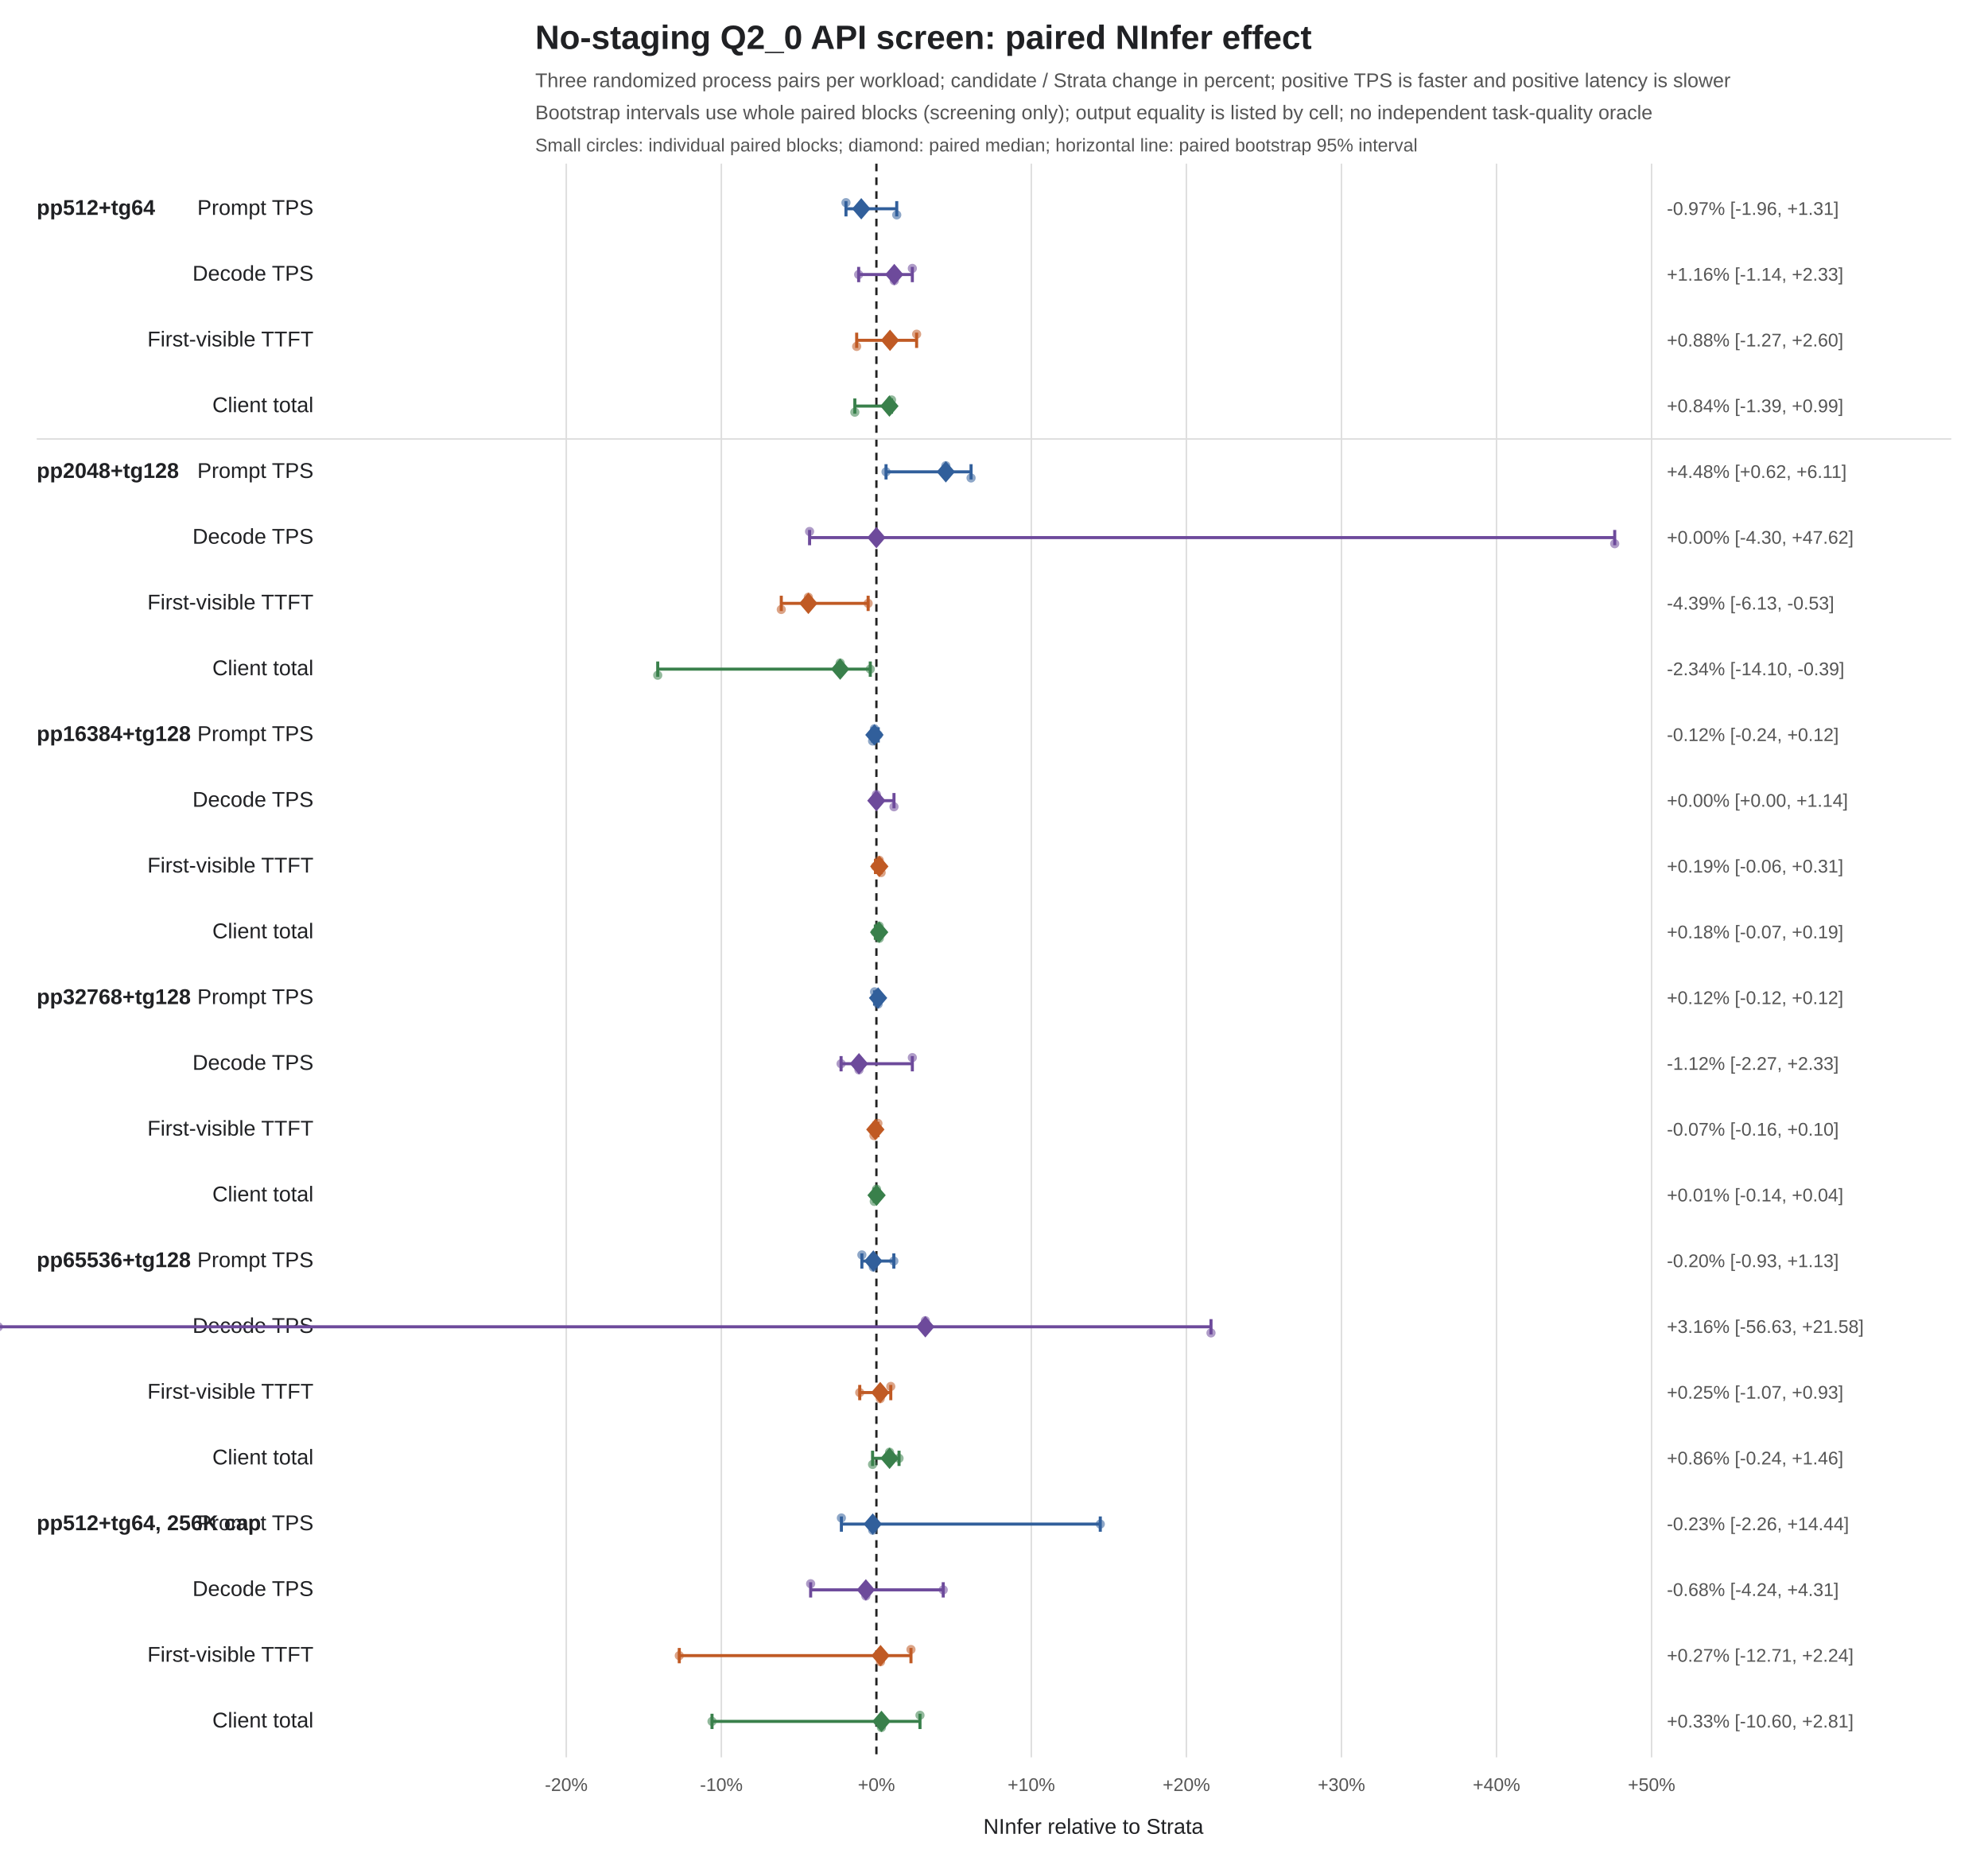
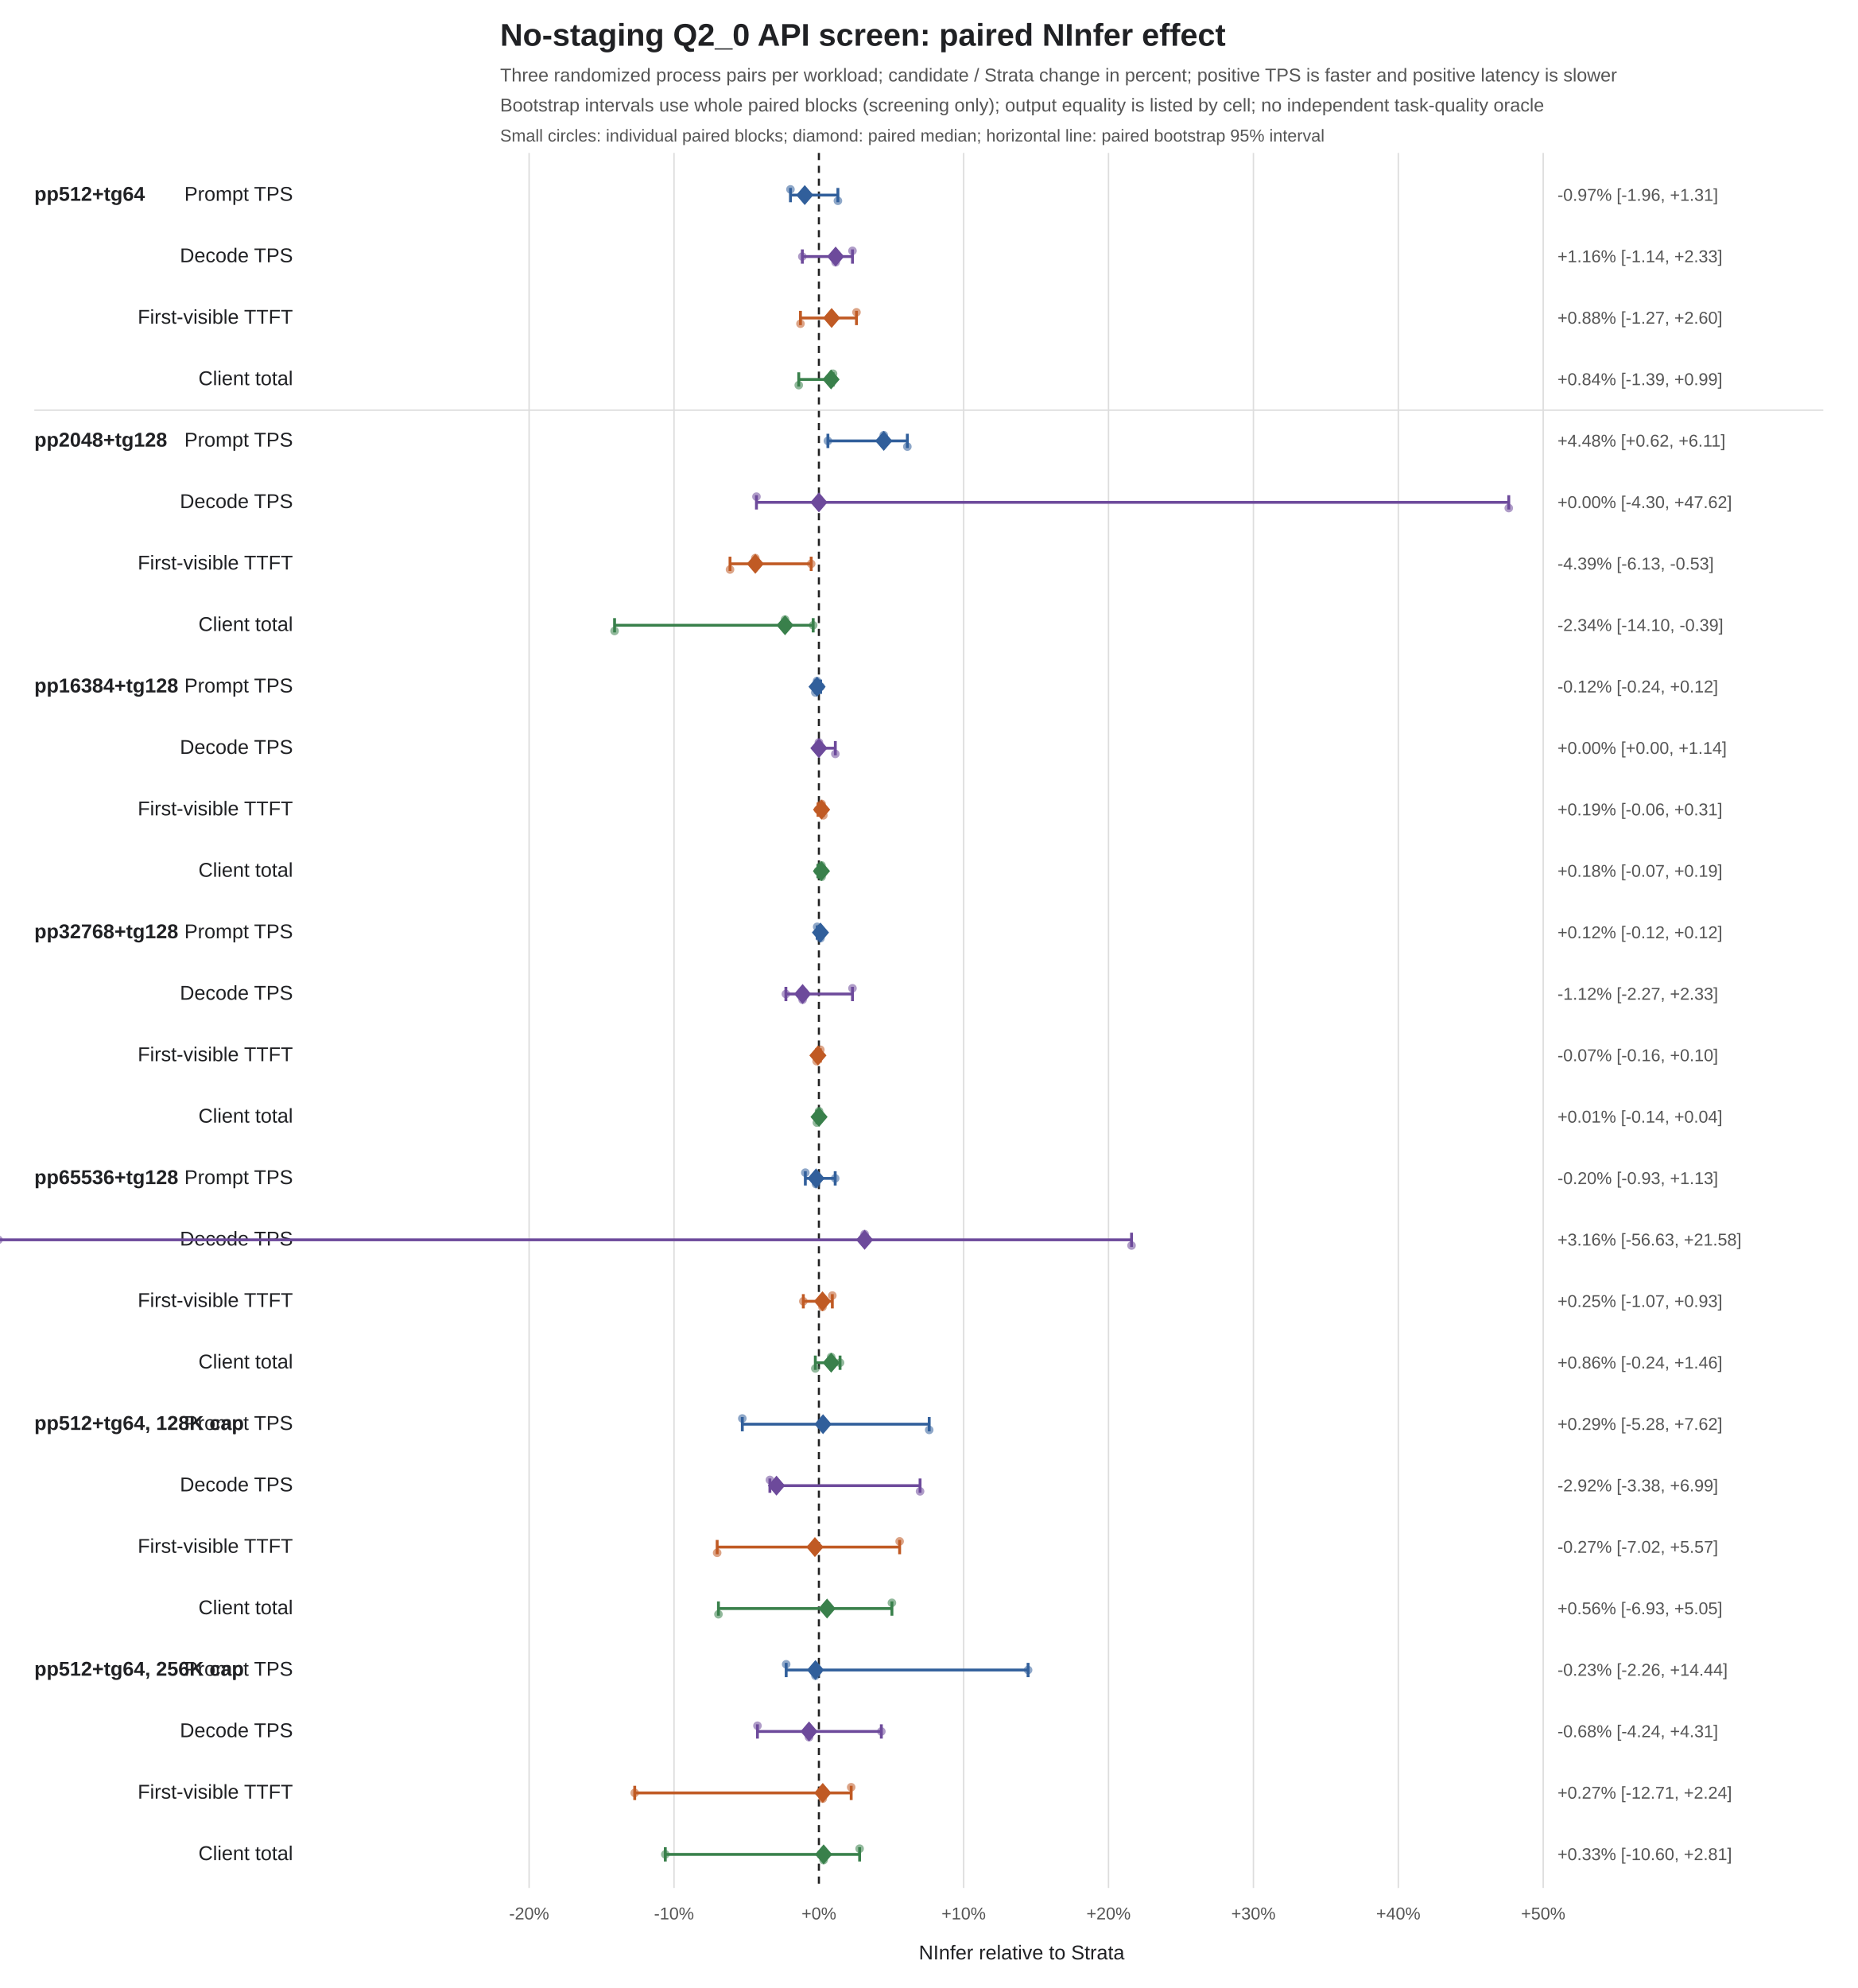
- <svg xmlns="http://www.w3.org/2000/svg" width="1300" height="1219" viewBox="0 0 1300 1219">
+ <svg xmlns="http://www.w3.org/2000/svg" width="1300" height="1391" viewBox="0 0 1300 1391">
  <style>text{font-family:Arial,sans-serif;fill:#202124}.title{font-size:22px;font-weight:bold}.sub{font-size:13px;fill:#555}.label{font-size:14px}.small{font-size:12px;fill:#555}.axis{stroke:#777;stroke-width:1}.grid{stroke:#ddd;stroke-width:1}.zero{stroke:#222;stroke-width:1.5;stroke-dasharray:5 4}.ci{stroke-width:2}.pair{opacity:.55}</style>
  <text x="350" y="32" class="title">No-staging Q2_0 API screen: paired NInfer effect</text>
  <text x="350" y="57" class="sub">Three randomized process pairs per workload; candidate / Strata change in percent; positive TPS is faster and positive latency is slower</text>
  <text x="350" y="78" class="sub">Bootstrap intervals use whole paired blocks (screening only); output equality is listed by cell; no independent task-quality oracle</text>
  <text x="350" y="99" class="small">Small circles: individual paired blocks; diamond: paired median; horizontal line: paired bootstrap 95% interval</text>
-   <line x1="370.3" y1="107" x2="370.3" y2="1149" class="grid" />
-   <text x="370.3" y="1171" text-anchor="middle" class="small">-20%</text>
-   <line x1="471.7" y1="107" x2="471.7" y2="1149" class="grid" />
-   <text x="471.7" y="1171" text-anchor="middle" class="small">-10%</text>
-   <line x1="573.1" y1="107" x2="573.1" y2="1149" class="zero" />
-   <text x="573.1" y="1171" text-anchor="middle" class="small">+0%</text>
-   <line x1="674.4" y1="107" x2="674.4" y2="1149" class="grid" />
-   <text x="674.4" y="1171" text-anchor="middle" class="small">+10%</text>
-   <line x1="775.8" y1="107" x2="775.8" y2="1149" class="grid" />
-   <text x="775.8" y="1171" text-anchor="middle" class="small">+20%</text>
-   <line x1="877.2" y1="107" x2="877.2" y2="1149" class="grid" />
-   <text x="877.2" y="1171" text-anchor="middle" class="small">+30%</text>
-   <line x1="978.6" y1="107" x2="978.6" y2="1149" class="grid" />
-   <text x="978.6" y="1171" text-anchor="middle" class="small">+40%</text>
-   <line x1="1080.0" y1="107" x2="1080.0" y2="1149" class="grid" />
-   <text x="1080.0" y="1171" text-anchor="middle" class="small">+50%</text>
+   <line x1="370.3" y1="107" x2="370.3" y2="1321" class="grid" />
+   <text x="370.3" y="1343" text-anchor="middle" class="small">-20%</text>
+   <line x1="471.7" y1="107" x2="471.7" y2="1321" class="grid" />
+   <text x="471.7" y="1343" text-anchor="middle" class="small">-10%</text>
+   <line x1="573.1" y1="107" x2="573.1" y2="1321" class="zero" />
+   <text x="573.1" y="1343" text-anchor="middle" class="small">+0%</text>
+   <line x1="674.4" y1="107" x2="674.4" y2="1321" class="grid" />
+   <text x="674.4" y="1343" text-anchor="middle" class="small">+10%</text>
+   <line x1="775.8" y1="107" x2="775.8" y2="1321" class="grid" />
+   <text x="775.8" y="1343" text-anchor="middle" class="small">+20%</text>
+   <line x1="877.2" y1="107" x2="877.2" y2="1321" class="grid" />
+   <text x="877.2" y="1343" text-anchor="middle" class="small">+30%</text>
+   <line x1="978.6" y1="107" x2="978.6" y2="1321" class="grid" />
+   <text x="978.6" y="1343" text-anchor="middle" class="small">+40%</text>
+   <line x1="1080.0" y1="107" x2="1080.0" y2="1321" class="grid" />
+   <text x="1080.0" y="1343" text-anchor="middle" class="small">+50%</text>
  <text x="24" y="140.5" class="label" font-weight="bold">pp512+tg64</text>
  <text x="205" y="140.5" text-anchor="end" class="label">Prompt TPS</text>
  <line x1="553.2" y1="136.5" x2="586.4" y2="136.5" class="ci" stroke="#315f9b" />
  <line x1="553.2" y1="131.5" x2="553.2" y2="141.5" class="ci" stroke="#315f9b" />
  <line x1="586.4" y1="131.5" x2="586.4" y2="141.5" class="ci" stroke="#315f9b" />
  <circle cx="553.2" cy="132.5" r="3" fill="#315f9b" class="pair" />
  <circle cx="563.2" cy="136.5" r="3" fill="#315f9b" class="pair" />
  <circle cx="586.4" cy="140.5" r="3" fill="#315f9b" class="pair" />
  <path d="M 563.2 129.5 L 569.2 136.5 L 563.2 143.5 L 557.2 136.5 Z" fill="#315f9b" />
  <text x="1090" y="140.5" class="small">-0.97% [-1.96, +1.31]</text>
  <text x="205" y="183.5" text-anchor="end" class="label">Decode TPS</text>
  <line x1="561.5" y1="179.5" x2="596.6" y2="179.5" class="ci" stroke="#6d4a9b" />
  <line x1="561.5" y1="174.5" x2="561.5" y2="184.5" class="ci" stroke="#6d4a9b" />
  <line x1="596.6" y1="174.5" x2="596.6" y2="184.5" class="ci" stroke="#6d4a9b" />
  <circle cx="596.6" cy="175.5" r="3" fill="#6d4a9b" class="pair" />
  <circle cx="561.5" cy="179.5" r="3" fill="#6d4a9b" class="pair" />
  <circle cx="584.8" cy="183.5" r="3" fill="#6d4a9b" class="pair" />
  <path d="M 584.8 172.5 L 590.8 179.5 L 584.8 186.5 L 578.8 179.5 Z" fill="#6d4a9b" />
  <text x="1090" y="183.5" class="small">+1.16% [-1.14, +2.33]</text>
  <text x="205" y="226.5" text-anchor="end" class="label">First-visible TTFT</text>
  <line x1="560.2" y1="222.5" x2="599.4" y2="222.5" class="ci" stroke="#c05a24" />
  <line x1="560.2" y1="217.5" x2="560.2" y2="227.5" class="ci" stroke="#c05a24" />
  <line x1="599.4" y1="217.5" x2="599.4" y2="227.5" class="ci" stroke="#c05a24" />
  <circle cx="599.4" cy="218.5" r="3" fill="#c05a24" class="pair" />
  <circle cx="582.0" cy="222.5" r="3" fill="#c05a24" class="pair" />
  <circle cx="560.2" cy="226.5" r="3" fill="#c05a24" class="pair" />
  <path d="M 582.0 215.5 L 588.0 222.5 L 582.0 229.5 L 576.0 222.5 Z" fill="#c05a24" />
  <text x="1090" y="226.5" class="small">+0.88% [-1.27, +2.60]</text>
  <text x="205" y="269.5" text-anchor="end" class="label">Client total</text>
  <line x1="559.0" y1="265.5" x2="583.0" y2="265.5" class="ci" stroke="#39804b" />
  <line x1="559.0" y1="260.5" x2="559.0" y2="270.5" class="ci" stroke="#39804b" />
  <line x1="583.0" y1="260.5" x2="583.0" y2="270.5" class="ci" stroke="#39804b" />
  <circle cx="583.0" cy="261.5" r="3" fill="#39804b" class="pair" />
  <circle cx="581.6" cy="265.5" r="3" fill="#39804b" class="pair" />
  <circle cx="559.0" cy="269.5" r="3" fill="#39804b" class="pair" />
  <path d="M 581.6 258.5 L 587.6 265.5 L 581.6 272.5 L 575.6 265.5 Z" fill="#39804b" />
  <text x="1090" y="269.5" class="small">+0.84% [-1.39, +0.99]</text>
  <line x1="24" y1="287.0" x2="1276" y2="287.0" class="grid" />
  <text x="24" y="312.5" class="label" font-weight="bold">pp2048+tg128</text>
  <text x="205" y="312.5" text-anchor="end" class="label">Prompt TPS</text>
  <line x1="579.4" y1="308.5" x2="635.0" y2="308.5" class="ci" stroke="#315f9b" />
  <line x1="579.4" y1="303.5" x2="579.4" y2="313.5" class="ci" stroke="#315f9b" />
  <line x1="635.0" y1="303.5" x2="635.0" y2="313.5" class="ci" stroke="#315f9b" />
  <circle cx="618.5" cy="304.5" r="3" fill="#315f9b" class="pair" />
  <circle cx="579.4" cy="308.5" r="3" fill="#315f9b" class="pair" />
  <circle cx="635.0" cy="312.5" r="3" fill="#315f9b" class="pair" />
  <path d="M 618.5 301.5 L 624.5 308.5 L 618.5 315.5 L 612.5 308.5 Z" fill="#315f9b" />
  <text x="1090" y="312.5" class="small">+4.48% [+0.62, +6.11]</text>
  <text x="205" y="355.5" text-anchor="end" class="label">Decode TPS</text>
  <line x1="529.4" y1="351.5" x2="1055.9" y2="351.5" class="ci" stroke="#6d4a9b" />
  <line x1="529.4" y1="346.5" x2="529.4" y2="356.5" class="ci" stroke="#6d4a9b" />
  <line x1="1055.9" y1="346.5" x2="1055.9" y2="356.5" class="ci" stroke="#6d4a9b" />
  <circle cx="529.4" cy="347.5" r="3" fill="#6d4a9b" class="pair" />
  <circle cx="573.1" cy="351.5" r="3" fill="#6d4a9b" class="pair" />
  <circle cx="1055.9" cy="355.5" r="3" fill="#6d4a9b" class="pair" />
  <path d="M 573.1 344.5 L 579.1 351.5 L 573.1 358.5 L 567.1 351.5 Z" fill="#6d4a9b" />
  <text x="1090" y="355.5" class="small">+0.00% [-4.30, +47.62]</text>
  <text x="205" y="398.5" text-anchor="end" class="label">First-visible TTFT</text>
  <line x1="510.9" y1="394.5" x2="567.7" y2="394.5" class="ci" stroke="#c05a24" />
  <line x1="510.9" y1="389.5" x2="510.9" y2="399.5" class="ci" stroke="#c05a24" />
  <line x1="567.7" y1="389.5" x2="567.7" y2="399.5" class="ci" stroke="#c05a24" />
  <circle cx="528.6" cy="390.5" r="3" fill="#c05a24" class="pair" />
  <circle cx="567.7" cy="394.5" r="3" fill="#c05a24" class="pair" />
  <circle cx="510.9" cy="398.5" r="3" fill="#c05a24" class="pair" />
  <path d="M 528.6 387.5 L 534.6 394.5 L 528.6 401.5 L 522.6 394.5 Z" fill="#c05a24" />
  <text x="1090" y="398.5" class="small">-4.39% [-6.13, -0.53]</text>
  <text x="205" y="441.5" text-anchor="end" class="label">Client total</text>
  <line x1="430.1" y1="437.5" x2="569.1" y2="437.5" class="ci" stroke="#39804b" />
  <line x1="430.1" y1="432.5" x2="430.1" y2="442.5" class="ci" stroke="#39804b" />
  <line x1="569.1" y1="432.5" x2="569.1" y2="442.5" class="ci" stroke="#39804b" />
  <circle cx="549.4" cy="433.5" r="3" fill="#39804b" class="pair" />
  <circle cx="569.1" cy="437.5" r="3" fill="#39804b" class="pair" />
  <circle cx="430.1" cy="441.5" r="3" fill="#39804b" class="pair" />
  <path d="M 549.4 430.5 L 555.4 437.5 L 549.4 444.5 L 543.4 437.5 Z" fill="#39804b" />
  <text x="1090" y="441.5" class="small">-2.34% [-14.10, -0.39]</text>
  <text x="24" y="484.5" class="label" font-weight="bold">pp16384+tg128</text>
  <text x="205" y="484.5" text-anchor="end" class="label">Prompt TPS</text>
  <line x1="570.6" y1="480.5" x2="574.3" y2="480.5" class="ci" stroke="#315f9b" />
  <line x1="570.6" y1="475.5" x2="570.6" y2="485.5" class="ci" stroke="#315f9b" />
  <line x1="574.3" y1="475.5" x2="574.3" y2="485.5" class="ci" stroke="#315f9b" />
  <circle cx="571.8" cy="476.5" r="3" fill="#315f9b" class="pair" />
  <circle cx="574.3" cy="480.5" r="3" fill="#315f9b" class="pair" />
  <circle cx="570.6" cy="484.5" r="3" fill="#315f9b" class="pair" />
  <path d="M 571.8 473.5 L 577.8 480.5 L 571.8 487.5 L 565.8 480.5 Z" fill="#315f9b" />
  <text x="1090" y="484.5" class="small">-0.12% [-0.24, +0.12]</text>
  <text x="205" y="527.5" text-anchor="end" class="label">Decode TPS</text>
  <line x1="573.1" y1="523.5" x2="584.6" y2="523.5" class="ci" stroke="#6d4a9b" />
  <line x1="573.1" y1="518.5" x2="573.1" y2="528.5" class="ci" stroke="#6d4a9b" />
  <line x1="584.6" y1="518.5" x2="584.6" y2="528.5" class="ci" stroke="#6d4a9b" />
  <circle cx="573.1" cy="519.5" r="3" fill="#6d4a9b" class="pair" />
  <circle cx="573.1" cy="523.5" r="3" fill="#6d4a9b" class="pair" />
  <circle cx="584.6" cy="527.5" r="3" fill="#6d4a9b" class="pair" />
  <path d="M 573.1 516.5 L 579.1 523.5 L 573.1 530.5 L 567.1 523.5 Z" fill="#6d4a9b" />
  <text x="1090" y="527.5" class="small">+0.00% [+0.00, +1.14]</text>
  <text x="205" y="570.5" text-anchor="end" class="label">First-visible TTFT</text>
  <line x1="572.5" y1="566.5" x2="576.2" y2="566.5" class="ci" stroke="#c05a24" />
  <line x1="572.5" y1="561.5" x2="572.5" y2="571.5" class="ci" stroke="#c05a24" />
  <line x1="576.2" y1="561.5" x2="576.2" y2="571.5" class="ci" stroke="#c05a24" />
  <circle cx="575.0" cy="562.5" r="3" fill="#c05a24" class="pair" />
  <circle cx="572.5" cy="566.5" r="3" fill="#c05a24" class="pair" />
  <circle cx="576.2" cy="570.5" r="3" fill="#c05a24" class="pair" />
  <path d="M 575.0 559.5 L 581.0 566.5 L 575.0 573.5 L 569.0 566.5 Z" fill="#c05a24" />
  <text x="1090" y="570.5" class="small">+0.19% [-0.06, +0.31]</text>
  <text x="205" y="613.5" text-anchor="end" class="label">Client total</text>
  <line x1="572.4" y1="609.5" x2="575.0" y2="609.5" class="ci" stroke="#39804b" />
  <line x1="572.4" y1="604.5" x2="572.4" y2="614.5" class="ci" stroke="#39804b" />
  <line x1="575.0" y1="604.5" x2="575.0" y2="614.5" class="ci" stroke="#39804b" />
  <circle cx="574.9" cy="605.5" r="3" fill="#39804b" class="pair" />
  <circle cx="572.4" cy="609.5" r="3" fill="#39804b" class="pair" />
  <circle cx="575.0" cy="613.5" r="3" fill="#39804b" class="pair" />
  <path d="M 574.9 602.5 L 580.9 609.5 L 574.9 616.5 L 568.9 609.5 Z" fill="#39804b" />
  <text x="1090" y="613.5" class="small">+0.18% [-0.07, +0.19]</text>
  <text x="24" y="656.5" class="label" font-weight="bold">pp32768+tg128</text>
  <text x="205" y="656.5" text-anchor="end" class="label">Prompt TPS</text>
  <line x1="571.9" y1="652.5" x2="574.2" y2="652.5" class="ci" stroke="#315f9b" />
  <line x1="571.9" y1="647.5" x2="571.9" y2="657.5" class="ci" stroke="#315f9b" />
  <line x1="574.2" y1="647.5" x2="574.2" y2="657.5" class="ci" stroke="#315f9b" />
  <circle cx="571.9" cy="648.5" r="3" fill="#315f9b" class="pair" />
  <circle cx="574.2" cy="652.5" r="3" fill="#315f9b" class="pair" />
  <circle cx="574.2" cy="656.5" r="3" fill="#315f9b" class="pair" />
  <path d="M 574.2 645.5 L 580.2 652.5 L 574.2 659.5 L 568.2 652.5 Z" fill="#315f9b" />
  <text x="1090" y="656.5" class="small">+0.12% [-0.12, +0.12]</text>
  <text x="205" y="699.5" text-anchor="end" class="label">Decode TPS</text>
  <line x1="550.0" y1="695.5" x2="596.6" y2="695.5" class="ci" stroke="#6d4a9b" />
  <line x1="550.0" y1="690.5" x2="550.0" y2="700.5" class="ci" stroke="#6d4a9b" />
  <line x1="596.6" y1="690.5" x2="596.6" y2="700.5" class="ci" stroke="#6d4a9b" />
  <circle cx="596.6" cy="691.5" r="3" fill="#6d4a9b" class="pair" />
  <circle cx="550.0" cy="695.5" r="3" fill="#6d4a9b" class="pair" />
  <circle cx="561.7" cy="699.5" r="3" fill="#6d4a9b" class="pair" />
  <path d="M 561.7 688.5 L 567.7 695.5 L 561.7 702.5 L 555.7 695.5 Z" fill="#6d4a9b" />
  <text x="1090" y="699.5" class="small">-1.12% [-2.27, +2.33]</text>
  <text x="205" y="742.5" text-anchor="end" class="label">First-visible TTFT</text>
  <line x1="571.5" y1="738.5" x2="574.1" y2="738.5" class="ci" stroke="#c05a24" />
  <line x1="571.5" y1="733.5" x2="571.5" y2="743.5" class="ci" stroke="#c05a24" />
  <line x1="574.1" y1="733.5" x2="574.1" y2="743.5" class="ci" stroke="#c05a24" />
  <circle cx="574.1" cy="734.5" r="3" fill="#c05a24" class="pair" />
  <circle cx="572.4" cy="738.5" r="3" fill="#c05a24" class="pair" />
  <circle cx="571.5" cy="742.5" r="3" fill="#c05a24" class="pair" />
  <path d="M 572.4 731.5 L 578.4 738.5 L 572.4 745.5 L 566.4 738.5 Z" fill="#c05a24" />
  <text x="1090" y="742.5" class="small">-0.07% [-0.16, +0.10]</text>
  <text x="205" y="785.5" text-anchor="end" class="label">Client total</text>
  <line x1="571.7" y1="781.5" x2="573.5" y2="781.5" class="ci" stroke="#39804b" />
  <line x1="571.7" y1="776.5" x2="571.7" y2="786.5" class="ci" stroke="#39804b" />
  <line x1="573.5" y1="776.5" x2="573.5" y2="786.5" class="ci" stroke="#39804b" />
  <circle cx="573.2" cy="777.5" r="3" fill="#39804b" class="pair" />
  <circle cx="573.5" cy="781.5" r="3" fill="#39804b" class="pair" />
  <circle cx="571.7" cy="785.5" r="3" fill="#39804b" class="pair" />
  <path d="M 573.2 774.5 L 579.2 781.5 L 573.2 788.5 L 567.2 781.5 Z" fill="#39804b" />
  <text x="1090" y="785.5" class="small">+0.01% [-0.14, +0.04]</text>
  <text x="24" y="828.5" class="label" font-weight="bold">pp65536+tg128</text>
  <text x="205" y="828.5" text-anchor="end" class="label">Prompt TPS</text>
  <line x1="563.6" y1="824.5" x2="584.5" y2="824.5" class="ci" stroke="#315f9b" />
  <line x1="563.6" y1="819.5" x2="563.6" y2="829.5" class="ci" stroke="#315f9b" />
  <line x1="584.5" y1="819.5" x2="584.5" y2="829.5" class="ci" stroke="#315f9b" />
  <circle cx="563.6" cy="820.5" r="3" fill="#315f9b" class="pair" />
  <circle cx="584.5" cy="824.5" r="3" fill="#315f9b" class="pair" />
  <circle cx="571.1" cy="828.5" r="3" fill="#315f9b" class="pair" />
  <path d="M 571.1 817.5 L 577.1 824.5 L 571.1 831.5 L 565.1 824.5 Z" fill="#315f9b" />
  <text x="1090" y="828.5" class="small">-0.20% [-0.93, +1.13]</text>
  <text x="205" y="871.5" text-anchor="end" class="label">Decode TPS</text>
  <line x1="-1.1" y1="867.5" x2="791.9" y2="867.5" class="ci" stroke="#6d4a9b" />
  <line x1="-1.1" y1="862.5" x2="-1.1" y2="872.5" class="ci" stroke="#6d4a9b" />
  <line x1="791.9" y1="862.5" x2="791.9" y2="872.5" class="ci" stroke="#6d4a9b" />
  <circle cx="605.1" cy="863.5" r="3" fill="#6d4a9b" class="pair" />
  <circle cx="-1.1" cy="867.5" r="3" fill="#6d4a9b" class="pair" />
  <circle cx="791.9" cy="871.5" r="3" fill="#6d4a9b" class="pair" />
  <path d="M 605.1 860.5 L 611.1 867.5 L 605.1 874.5 L 599.1 867.5 Z" fill="#6d4a9b" />
  <text x="1090" y="871.5" class="small">+3.16% [-56.63, +21.58]</text>
  <text x="205" y="914.5" text-anchor="end" class="label">First-visible TTFT</text>
  <line x1="562.2" y1="910.5" x2="582.5" y2="910.5" class="ci" stroke="#c05a24" />
  <line x1="562.2" y1="905.5" x2="562.2" y2="915.5" class="ci" stroke="#c05a24" />
  <line x1="582.5" y1="905.5" x2="582.5" y2="915.5" class="ci" stroke="#c05a24" />
  <circle cx="582.5" cy="906.5" r="3" fill="#c05a24" class="pair" />
  <circle cx="562.2" cy="910.5" r="3" fill="#c05a24" class="pair" />
  <circle cx="575.6" cy="914.5" r="3" fill="#c05a24" class="pair" />
  <path d="M 575.6 903.5 L 581.6 910.5 L 575.6 917.5 L 569.6 910.5 Z" fill="#c05a24" />
  <text x="1090" y="914.5" class="small">+0.25% [-1.07, +0.93]</text>
  <text x="205" y="957.5" text-anchor="end" class="label">Client total</text>
  <line x1="570.6" y1="953.5" x2="587.9" y2="953.5" class="ci" stroke="#39804b" />
  <line x1="570.6" y1="948.5" x2="570.6" y2="958.5" class="ci" stroke="#39804b" />
  <line x1="587.9" y1="948.5" x2="587.9" y2="958.5" class="ci" stroke="#39804b" />
  <circle cx="581.7" cy="949.5" r="3" fill="#39804b" class="pair" />
  <circle cx="587.9" cy="953.5" r="3" fill="#39804b" class="pair" />
  <circle cx="570.6" cy="957.5" r="3" fill="#39804b" class="pair" />
  <path d="M 581.7 946.5 L 587.7 953.5 L 581.7 960.5 L 575.7 953.5 Z" fill="#39804b" />
  <text x="1090" y="957.5" class="small">+0.86% [-0.24, +1.46]</text>
-   <text x="24" y="1000.5" class="label" font-weight="bold">pp512+tg64, 256K cap</text>
+   <text x="24" y="1000.5" class="label" font-weight="bold">pp512+tg64, 128K cap</text>
  <text x="205" y="1000.5" text-anchor="end" class="label">Prompt TPS</text>
-   <line x1="550.2" y1="996.5" x2="719.5" y2="996.5" class="ci" stroke="#315f9b" />
-   <line x1="550.2" y1="991.5" x2="550.2" y2="1001.5" class="ci" stroke="#315f9b" />
-   <line x1="719.5" y1="991.5" x2="719.5" y2="1001.5" class="ci" stroke="#315f9b" />
-   <circle cx="550.2" cy="992.5" r="3" fill="#315f9b" class="pair" />
-   <circle cx="719.5" cy="996.5" r="3" fill="#315f9b" class="pair" />
-   <circle cx="570.7" cy="1000.5" r="3" fill="#315f9b" class="pair" />
-   <path d="M 570.7 989.5 L 576.7 996.5 L 570.7 1003.5 L 564.7 996.5 Z" fill="#315f9b" />
-   <text x="1090" y="1000.5" class="small">-0.23% [-2.26, +14.44]</text>
+   <line x1="519.5" y1="996.5" x2="650.3" y2="996.5" class="ci" stroke="#315f9b" />
+   <line x1="519.5" y1="991.5" x2="519.5" y2="1001.5" class="ci" stroke="#315f9b" />
+   <line x1="650.3" y1="991.5" x2="650.3" y2="1001.5" class="ci" stroke="#315f9b" />
+   <circle cx="519.5" cy="992.5" r="3" fill="#315f9b" class="pair" />
+   <circle cx="576.0" cy="996.5" r="3" fill="#315f9b" class="pair" />
+   <circle cx="650.3" cy="1000.5" r="3" fill="#315f9b" class="pair" />
+   <path d="M 576.0 989.5 L 582.0 996.5 L 576.0 1003.5 L 570.0 996.5 Z" fill="#315f9b" />
+   <text x="1090" y="1000.5" class="small">+0.29% [-5.28, +7.62]</text>
  <text x="205" y="1043.5" text-anchor="end" class="label">Decode TPS</text>
-   <line x1="530.1" y1="1039.5" x2="616.8" y2="1039.5" class="ci" stroke="#6d4a9b" />
-   <line x1="530.1" y1="1034.5" x2="530.1" y2="1044.5" class="ci" stroke="#6d4a9b" />
-   <line x1="616.8" y1="1034.5" x2="616.8" y2="1044.5" class="ci" stroke="#6d4a9b" />
-   <circle cx="530.1" cy="1035.5" r="3" fill="#6d4a9b" class="pair" />
-   <circle cx="616.8" cy="1039.5" r="3" fill="#6d4a9b" class="pair" />
-   <circle cx="566.2" cy="1043.5" r="3" fill="#6d4a9b" class="pair" />
-   <path d="M 566.2 1032.5 L 572.2 1039.5 L 566.2 1046.5 L 560.2 1039.5 Z" fill="#6d4a9b" />
-   <text x="1090" y="1043.5" class="small">-0.68% [-4.24, +4.31]</text>
+   <line x1="538.8" y1="1039.5" x2="643.9" y2="1039.5" class="ci" stroke="#6d4a9b" />
+   <line x1="538.8" y1="1034.5" x2="538.8" y2="1044.5" class="ci" stroke="#6d4a9b" />
+   <line x1="643.9" y1="1034.5" x2="643.9" y2="1044.5" class="ci" stroke="#6d4a9b" />
+   <circle cx="538.8" cy="1035.5" r="3" fill="#6d4a9b" class="pair" />
+   <circle cx="543.4" cy="1039.5" r="3" fill="#6d4a9b" class="pair" />
+   <circle cx="643.9" cy="1043.5" r="3" fill="#6d4a9b" class="pair" />
+   <path d="M 543.4 1032.5 L 549.4 1039.5 L 543.4 1046.5 L 537.4 1039.5 Z" fill="#6d4a9b" />
+   <text x="1090" y="1043.5" class="small">-2.92% [-3.38, +6.99]</text>
  <text x="205" y="1086.5" text-anchor="end" class="label">First-visible TTFT</text>
-   <line x1="444.2" y1="1082.5" x2="595.7" y2="1082.5" class="ci" stroke="#c05a24" />
-   <line x1="444.2" y1="1077.5" x2="444.2" y2="1087.5" class="ci" stroke="#c05a24" />
-   <line x1="595.7" y1="1077.5" x2="595.7" y2="1087.5" class="ci" stroke="#c05a24" />
-   <circle cx="595.7" cy="1078.5" r="3" fill="#c05a24" class="pair" />
-   <circle cx="444.2" cy="1082.5" r="3" fill="#c05a24" class="pair" />
-   <circle cx="575.8" cy="1086.5" r="3" fill="#c05a24" class="pair" />
-   <path d="M 575.8 1075.5 L 581.8 1082.5 L 575.8 1089.5 L 569.8 1082.5 Z" fill="#c05a24" />
-   <text x="1090" y="1086.5" class="small">+0.27% [-12.71, +2.24]</text>
+   <line x1="501.9" y1="1082.5" x2="629.6" y2="1082.5" class="ci" stroke="#c05a24" />
+   <line x1="501.9" y1="1077.5" x2="501.9" y2="1087.5" class="ci" stroke="#c05a24" />
+   <line x1="629.6" y1="1077.5" x2="629.6" y2="1087.5" class="ci" stroke="#c05a24" />
+   <circle cx="629.6" cy="1078.5" r="3" fill="#c05a24" class="pair" />
+   <circle cx="570.3" cy="1082.5" r="3" fill="#c05a24" class="pair" />
+   <circle cx="501.9" cy="1086.5" r="3" fill="#c05a24" class="pair" />
+   <path d="M 570.3 1075.5 L 576.3 1082.5 L 570.3 1089.5 L 564.3 1082.5 Z" fill="#c05a24" />
+   <text x="1090" y="1086.5" class="small">-0.27% [-7.02, +5.57]</text>
  <text x="205" y="1129.5" text-anchor="end" class="label">Client total</text>
-   <line x1="465.6" y1="1125.5" x2="601.6" y2="1125.5" class="ci" stroke="#39804b" />
-   <line x1="465.6" y1="1120.5" x2="465.6" y2="1130.5" class="ci" stroke="#39804b" />
-   <line x1="601.6" y1="1120.5" x2="601.6" y2="1130.5" class="ci" stroke="#39804b" />
-   <circle cx="601.6" cy="1121.5" r="3" fill="#39804b" class="pair" />
-   <circle cx="465.6" cy="1125.5" r="3" fill="#39804b" class="pair" />
-   <circle cx="576.4" cy="1129.5" r="3" fill="#39804b" class="pair" />
-   <path d="M 576.4 1118.5 L 582.4 1125.5 L 576.4 1132.5 L 570.4 1125.5 Z" fill="#39804b" />
-   <text x="1090" y="1129.5" class="small">+0.33% [-10.60, +2.81]</text>
-   <text x="715.0" y="1199" text-anchor="middle" class="label">NInfer relative to Strata</text>
+   <line x1="502.8" y1="1125.5" x2="624.2" y2="1125.5" class="ci" stroke="#39804b" />
+   <line x1="502.8" y1="1120.5" x2="502.8" y2="1130.5" class="ci" stroke="#39804b" />
+   <line x1="624.2" y1="1120.5" x2="624.2" y2="1130.5" class="ci" stroke="#39804b" />
+   <circle cx="624.2" cy="1121.5" r="3" fill="#39804b" class="pair" />
+   <circle cx="578.8" cy="1125.5" r="3" fill="#39804b" class="pair" />
+   <circle cx="502.8" cy="1129.5" r="3" fill="#39804b" class="pair" />
+   <path d="M 578.8 1118.5 L 584.8 1125.5 L 578.8 1132.5 L 572.8 1125.5 Z" fill="#39804b" />
+   <text x="1090" y="1129.5" class="small">+0.56% [-6.93, +5.05]</text>
+   <text x="24" y="1172.5" class="label" font-weight="bold">pp512+tg64, 256K cap</text>
+   <text x="205" y="1172.5" text-anchor="end" class="label">Prompt TPS</text>
+   <line x1="550.2" y1="1168.5" x2="719.5" y2="1168.5" class="ci" stroke="#315f9b" />
+   <line x1="550.2" y1="1163.5" x2="550.2" y2="1173.5" class="ci" stroke="#315f9b" />
+   <line x1="719.5" y1="1163.5" x2="719.5" y2="1173.5" class="ci" stroke="#315f9b" />
+   <circle cx="550.2" cy="1164.5" r="3" fill="#315f9b" class="pair" />
+   <circle cx="719.5" cy="1168.5" r="3" fill="#315f9b" class="pair" />
+   <circle cx="570.7" cy="1172.5" r="3" fill="#315f9b" class="pair" />
+   <path d="M 570.7 1161.5 L 576.7 1168.5 L 570.7 1175.5 L 564.7 1168.5 Z" fill="#315f9b" />
+   <text x="1090" y="1172.5" class="small">-0.23% [-2.26, +14.44]</text>
+   <text x="205" y="1215.5" text-anchor="end" class="label">Decode TPS</text>
+   <line x1="530.1" y1="1211.5" x2="616.8" y2="1211.5" class="ci" stroke="#6d4a9b" />
+   <line x1="530.1" y1="1206.5" x2="530.1" y2="1216.5" class="ci" stroke="#6d4a9b" />
+   <line x1="616.8" y1="1206.5" x2="616.8" y2="1216.5" class="ci" stroke="#6d4a9b" />
+   <circle cx="530.1" cy="1207.5" r="3" fill="#6d4a9b" class="pair" />
+   <circle cx="616.8" cy="1211.5" r="3" fill="#6d4a9b" class="pair" />
+   <circle cx="566.2" cy="1215.5" r="3" fill="#6d4a9b" class="pair" />
+   <path d="M 566.2 1204.5 L 572.2 1211.5 L 566.2 1218.5 L 560.2 1211.5 Z" fill="#6d4a9b" />
+   <text x="1090" y="1215.5" class="small">-0.68% [-4.24, +4.31]</text>
+   <text x="205" y="1258.5" text-anchor="end" class="label">First-visible TTFT</text>
+   <line x1="444.2" y1="1254.5" x2="595.7" y2="1254.5" class="ci" stroke="#c05a24" />
+   <line x1="444.2" y1="1249.5" x2="444.2" y2="1259.5" class="ci" stroke="#c05a24" />
+   <line x1="595.7" y1="1249.5" x2="595.7" y2="1259.5" class="ci" stroke="#c05a24" />
+   <circle cx="595.7" cy="1250.5" r="3" fill="#c05a24" class="pair" />
+   <circle cx="444.2" cy="1254.5" r="3" fill="#c05a24" class="pair" />
+   <circle cx="575.8" cy="1258.5" r="3" fill="#c05a24" class="pair" />
+   <path d="M 575.8 1247.5 L 581.8 1254.5 L 575.8 1261.5 L 569.8 1254.5 Z" fill="#c05a24" />
+   <text x="1090" y="1258.5" class="small">+0.27% [-12.71, +2.24]</text>
+   <text x="205" y="1301.5" text-anchor="end" class="label">Client total</text>
+   <line x1="465.6" y1="1297.5" x2="601.6" y2="1297.5" class="ci" stroke="#39804b" />
+   <line x1="465.6" y1="1292.5" x2="465.6" y2="1302.5" class="ci" stroke="#39804b" />
+   <line x1="601.6" y1="1292.5" x2="601.6" y2="1302.5" class="ci" stroke="#39804b" />
+   <circle cx="601.6" cy="1293.5" r="3" fill="#39804b" class="pair" />
+   <circle cx="465.6" cy="1297.5" r="3" fill="#39804b" class="pair" />
+   <circle cx="576.4" cy="1301.5" r="3" fill="#39804b" class="pair" />
+   <path d="M 576.4 1290.5 L 582.4 1297.5 L 576.4 1304.5 L 570.4 1297.5 Z" fill="#39804b" />
+   <text x="1090" y="1301.5" class="small">+0.33% [-10.60, +2.81]</text>
+   <text x="715.0" y="1371" text-anchor="middle" class="label">NInfer relative to Strata</text>
</svg>
